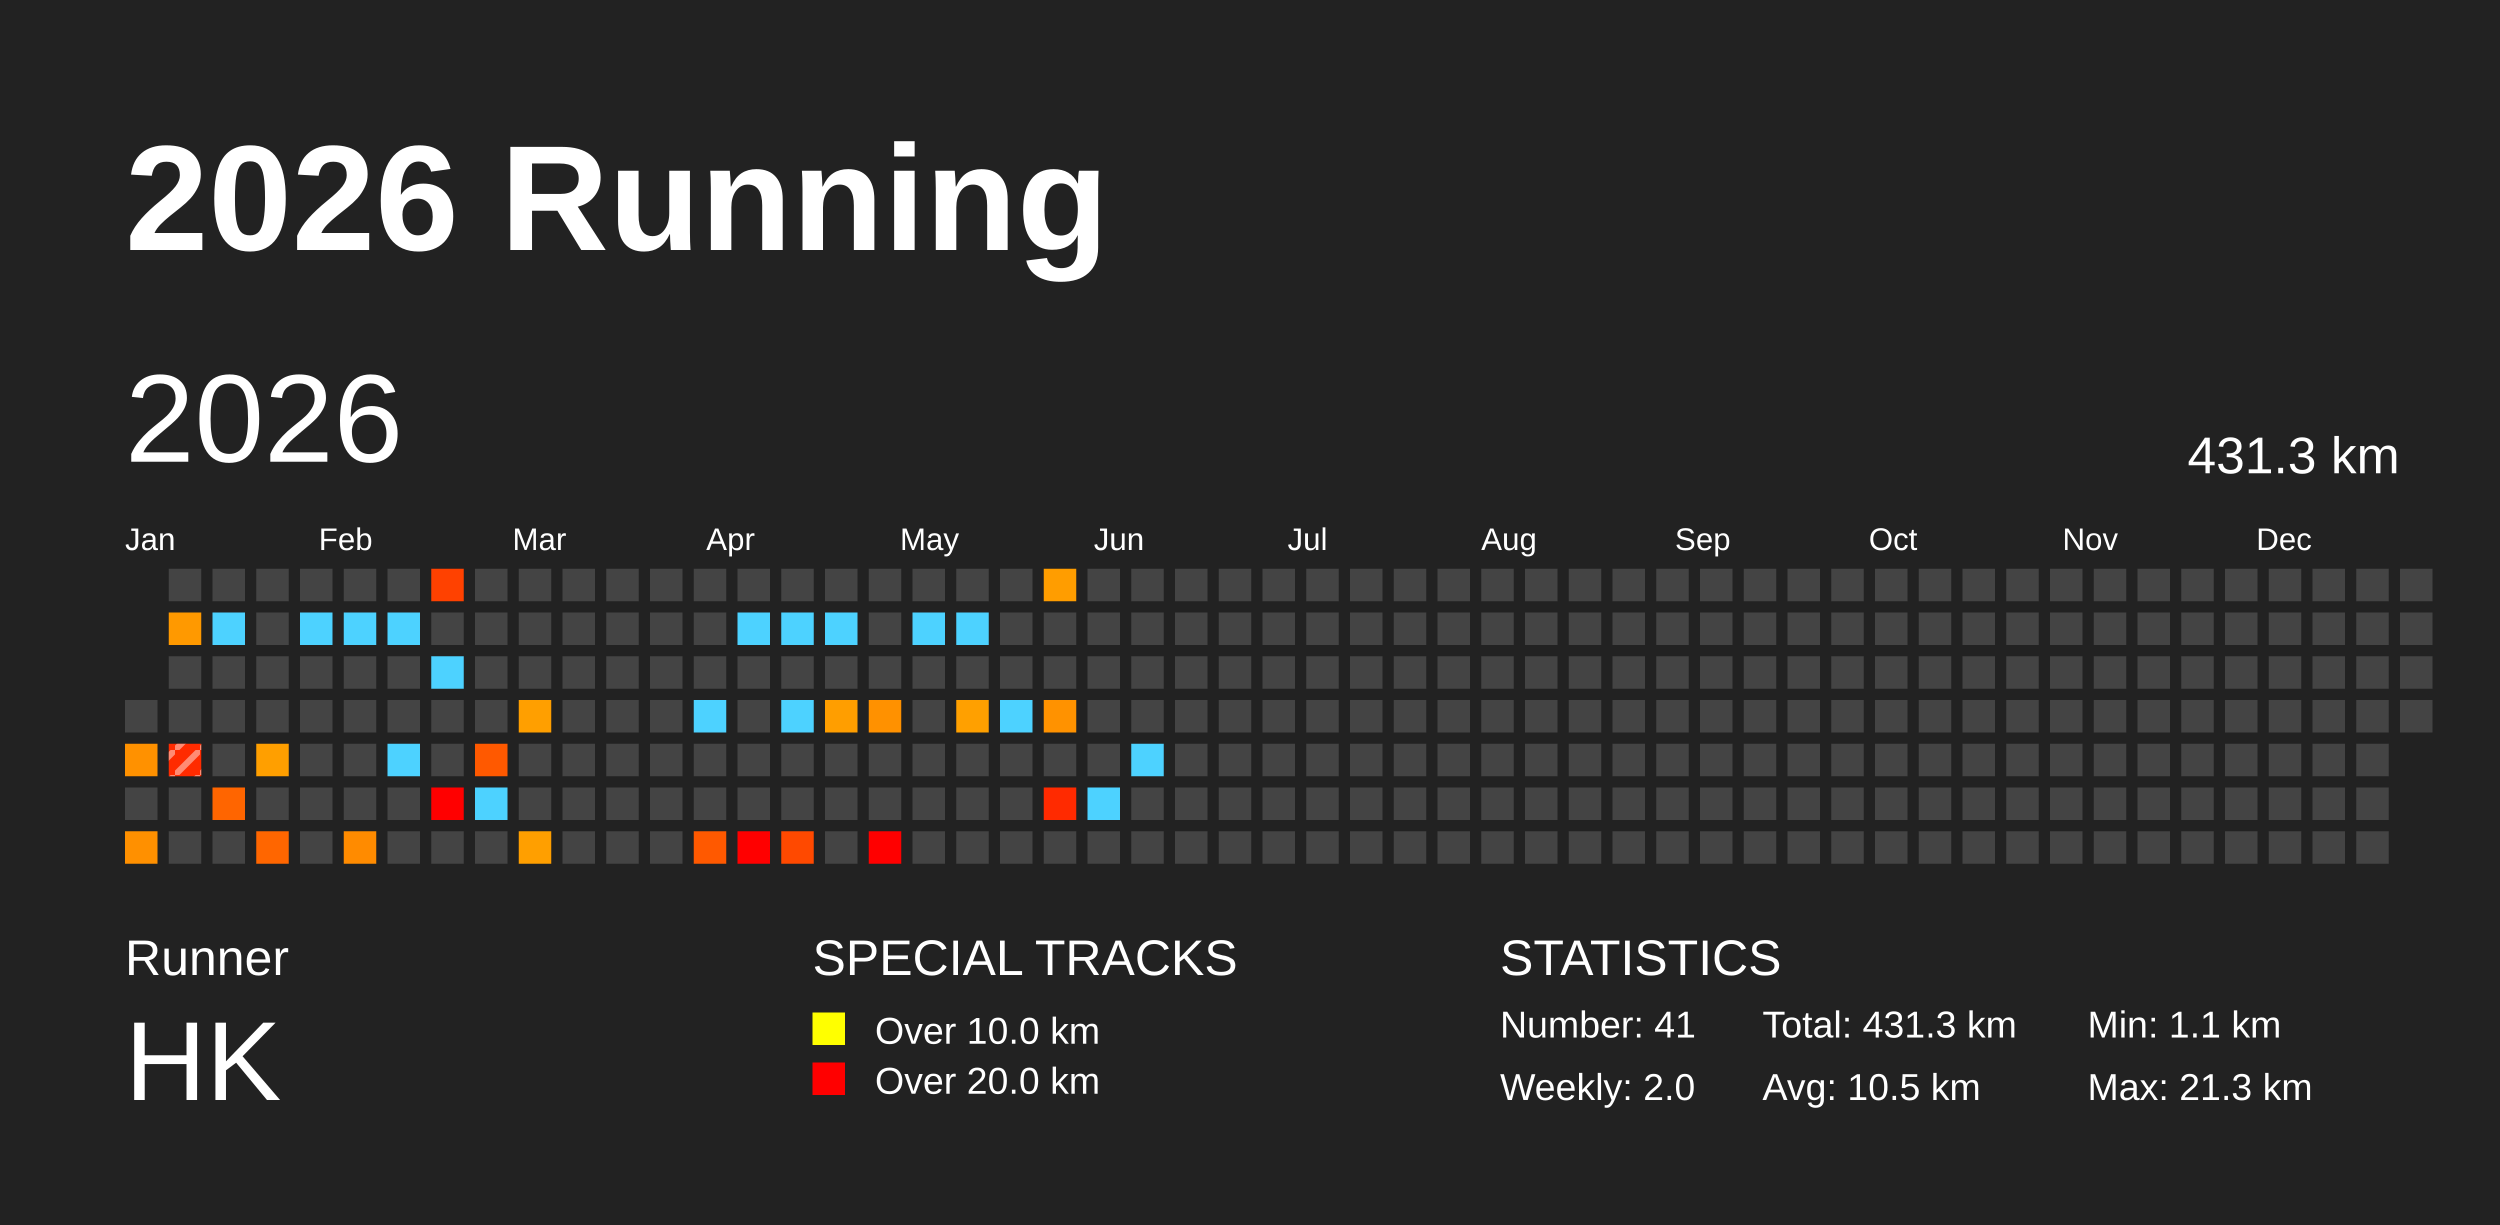
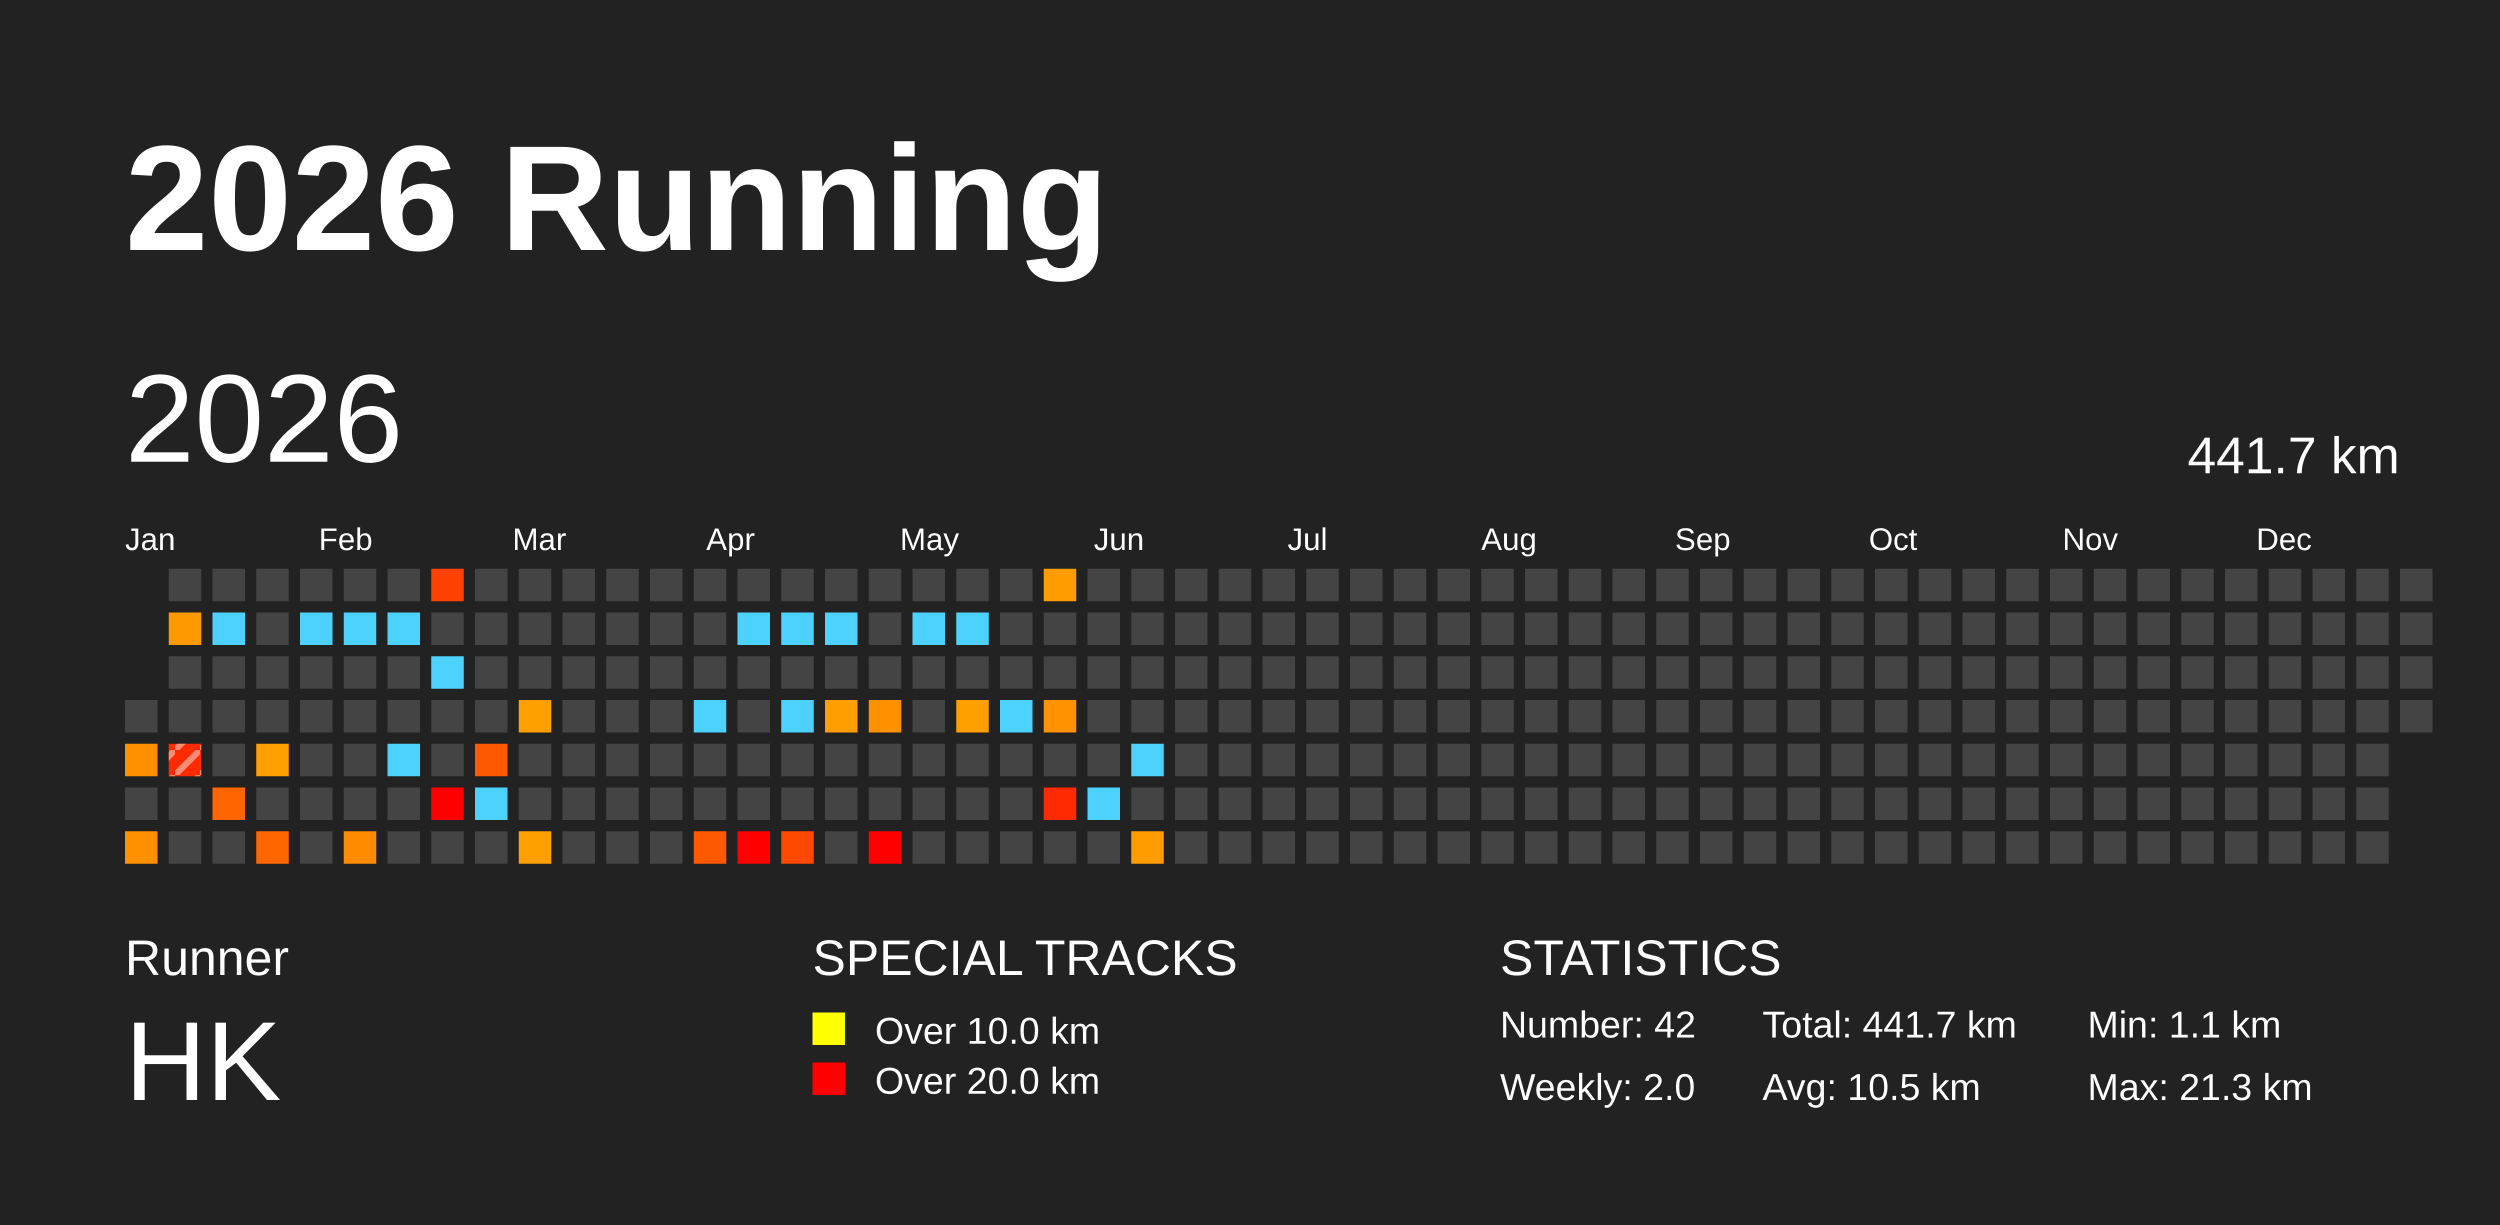
<svg xmlns="http://www.w3.org/2000/svg" baseProfile="full" height="98mm" version="1.1" viewBox="0,0,200,98" width="200mm">
  <defs>
    <pattern height="2" id="indoor-stripe" patternUnits="userSpaceOnUse" width="2">
      <line stroke="white" stroke-opacity="0.45" stroke-width="0.5" x1="0" x2="2" y1="2" y2="0" />
    </pattern>
  </defs>
  <rect fill="#222222" height="98" width="200" x="0" y="0" />
  <text fill="#FFFFFF" style="font-size:12px; font-family:Arial; font-weight:bold;" x="10" y="20">2026 Running</text>
  <text fill="#FFFFFF" style="font-size:4px; font-family:Arial" x="10" y="78">Runner</text>
  <text fill="#FFFFFF" style="font-size:9px; font-family:Arial" x="10" y="88">HK</text>
  <text fill="#FFFFFF" style="font-size:4px; font-family:Arial" x="65" y="78">SPECIAL TRACKS</text>
  <rect fill="yellow" height="2.6" width="2.6" x="65" y="81" />
  <text fill="#FFFFFF" style="font-size:3px; font-family:Arial" x="70" y="83.5">Over 10.0 km</text>
  <rect fill="red" height="2.6" width="2.6" x="65" y="85" />
  <text fill="#FFFFFF" style="font-size:3px; font-family:Arial" x="70" y="87.5">Over 20.0 km</text>
  <text fill="#FFFFFF" style="font-size:4px; font-family:Arial" x="120" y="78">STATISTICS</text>
-   <text fill="#FFFFFF" style="font-size:3px; font-family:Arial" x="120" y="83">Number: 41</text>
+   <text fill="#FFFFFF" style="font-size:3px; font-family:Arial" x="120" y="83">Number: 42</text>
  <text fill="#FFFFFF" style="font-size:3px; font-family:Arial" x="120" y="88">Weekly: 2.0</text>
-   <text fill="#FFFFFF" style="font-size:3px; font-family:Arial" x="141" y="83">Total: 431.3 km</text>
+   <text fill="#FFFFFF" style="font-size:3px; font-family:Arial" x="141" y="83">Total: 441.7 km</text>
  <text fill="#FFFFFF" style="font-size:3px; font-family:Arial" x="141" y="88">Avg: 10.5 km</text>
  <text fill="#FFFFFF" style="font-size:3px; font-family:Arial" x="167" y="83">Min: 1.1 km</text>
  <text fill="#FFFFFF" style="font-size:3px; font-family:Arial" x="167" y="88">Max: 21.3 km</text>
  <text dominant-baseline="hanging" fill="#FFFFFF" style="font-size:10.0px; font-family:Arial;" x="10" y="30">2026</text>
-   <text dominant-baseline="hanging" fill="#FFFFFF" style="font-size:4.125px; font-family:Arial;" x="175" y="35">431.3 km</text>
+   <text dominant-baseline="hanging" fill="#FFFFFF" style="font-size:4.125px; font-family:Arial;" x="175" y="35">441.7 km</text>
  <text fill="#FFFFFF" style="font-size:2.5px; font-family:Arial" x="10.0" y="44">Jan</text>
  <text fill="#FFFFFF" style="font-size:2.5px; font-family:Arial" x="25.5" y="44">Feb</text>
  <text fill="#FFFFFF" style="font-size:2.5px; font-family:Arial" x="41.0" y="44">Mar</text>
  <text fill="#FFFFFF" style="font-size:2.5px; font-family:Arial" x="56.5" y="44">Apr</text>
  <text fill="#FFFFFF" style="font-size:2.5px; font-family:Arial" x="72.0" y="44">May</text>
  <text fill="#FFFFFF" style="font-size:2.5px; font-family:Arial" x="87.5" y="44">Jun</text>
  <text fill="#FFFFFF" style="font-size:2.5px; font-family:Arial" x="103.0" y="44">Jul</text>
  <text fill="#FFFFFF" style="font-size:2.5px; font-family:Arial" x="118.5" y="44">Aug</text>
  <text fill="#FFFFFF" style="font-size:2.5px; font-family:Arial" x="134.0" y="44">Sep</text>
  <text fill="#FFFFFF" style="font-size:2.5px; font-family:Arial" x="149.5" y="44">Oct</text>
  <text fill="#FFFFFF" style="font-size:2.5px; font-family:Arial" x="165.0" y="44">Nov</text>
  <text fill="#FFFFFF" style="font-size:2.5px; font-family:Arial" x="180.5" y="44">Dec</text>
  <rect fill="#444444" height="2.6" width="2.6" x="10.0" y="56.0" />
  <rect fill="#ff9100" height="2.6" width="2.6" x="10.0" y="59.5" />
  <rect fill="#444444" height="2.6" width="2.6" x="10.0" y="63.0" />
  <rect fill="#ff9000" height="2.6" width="2.6" x="10.0" y="66.5" />
  <rect fill="#444444" height="2.6" width="2.6" x="13.5" y="45.5" />
  <rect fill="#ff9900" height="2.6" width="2.6" x="13.5" y="49.0" />
  <rect fill="#444444" height="2.6" width="2.6" x="13.5" y="52.5" />
  <rect fill="#444444" height="2.6" width="2.6" x="13.5" y="56.0" />
  <rect fill="#ff2b00" height="2.6" width="2.6" x="13.5" y="59.5" />
  <rect fill="url(#indoor-stripe)" height="2.6" style="pointer-events: none;" width="2.6" x="13.5" y="59.5" />
  <rect fill="#444444" height="2.6" width="2.6" x="13.5" y="63.0" />
  <rect fill="#444444" height="2.6" width="2.6" x="13.5" y="66.5" />
  <rect fill="#444444" height="2.6" width="2.6" x="17.0" y="45.5" />
  <rect fill="#4dd2ff" height="2.6" width="2.6" x="17.0" y="49.0" />
  <rect fill="#444444" height="2.6" width="2.6" x="17.0" y="52.5" />
  <rect fill="#444444" height="2.6" width="2.6" x="17.0" y="56.0" />
  <rect fill="#444444" height="2.6" width="2.6" x="17.0" y="59.5" />
  <rect fill="#ff6500" height="2.6" width="2.6" x="17.0" y="63.0" />
  <rect fill="#444444" height="2.6" width="2.6" x="17.0" y="66.5" />
  <rect fill="#444444" height="2.6" width="2.6" x="20.5" y="45.5" />
  <rect fill="#444444" height="2.6" width="2.6" x="20.5" y="49.0" />
  <rect fill="#444444" height="2.6" width="2.6" x="20.5" y="52.5" />
  <rect fill="#444444" height="2.6" width="2.6" x="20.5" y="56.0" />
  <rect fill="#ff9f00" height="2.6" width="2.6" x="20.5" y="59.5" />
  <rect fill="#444444" height="2.6" width="2.6" x="20.5" y="63.0" />
  <rect fill="#ff6600" height="2.6" width="2.6" x="20.5" y="66.5" />
  <rect fill="#444444" height="2.6" width="2.6" x="24.0" y="45.5" />
  <rect fill="#4dd2ff" height="2.6" width="2.6" x="24.0" y="49.0" />
  <rect fill="#444444" height="2.6" width="2.6" x="24.0" y="52.5" />
  <rect fill="#444444" height="2.6" width="2.6" x="24.0" y="56.0" />
  <rect fill="#444444" height="2.6" width="2.6" x="24.0" y="59.5" />
  <rect fill="#444444" height="2.6" width="2.6" x="24.0" y="63.0" />
  <rect fill="#444444" height="2.6" width="2.6" x="24.0" y="66.5" />
  <rect fill="#444444" height="2.6" width="2.6" x="27.5" y="45.5" />
  <rect fill="#4dd2ff" height="2.6" width="2.6" x="27.5" y="49.0" />
  <rect fill="#444444" height="2.6" width="2.6" x="27.5" y="52.5" />
  <rect fill="#444444" height="2.6" width="2.6" x="27.5" y="56.0" />
  <rect fill="#444444" height="2.6" width="2.6" x="27.5" y="59.5" />
  <rect fill="#444444" height="2.6" width="2.6" x="27.5" y="63.0" />
  <rect fill="#ff8b00" height="2.6" width="2.6" x="27.5" y="66.5" />
  <rect fill="#444444" height="2.6" width="2.6" x="31.0" y="45.5" />
  <rect fill="#4dd2ff" height="2.6" width="2.6" x="31.0" y="49.0" />
  <rect fill="#444444" height="2.6" width="2.6" x="31.0" y="52.5" />
  <rect fill="#444444" height="2.6" width="2.6" x="31.0" y="56.0" />
  <rect fill="#4dd2ff" height="2.6" width="2.6" x="31.0" y="59.5" />
  <rect fill="#444444" height="2.6" width="2.6" x="31.0" y="63.0" />
  <rect fill="#444444" height="2.6" width="2.6" x="31.0" y="66.5" />
  <rect fill="#ff4100" height="2.6" width="2.6" x="34.5" y="45.5" />
  <rect fill="#444444" height="2.6" width="2.6" x="34.5" y="49.0" />
  <rect fill="#4dd2ff" height="2.6" width="2.6" x="34.5" y="52.5" />
  <rect fill="#444444" height="2.6" width="2.6" x="34.5" y="56.0" />
  <rect fill="#444444" height="2.6" width="2.6" x="34.5" y="59.5" />
  <rect fill="red" height="2.6" width="2.6" x="34.5" y="63.0" />
  <rect fill="#444444" height="2.6" width="2.6" x="34.5" y="66.5" />
  <rect fill="#444444" height="2.6" width="2.6" x="38.0" y="45.5" />
  <rect fill="#444444" height="2.6" width="2.6" x="38.0" y="49.0" />
  <rect fill="#444444" height="2.6" width="2.6" x="38.0" y="52.5" />
  <rect fill="#444444" height="2.6" width="2.6" x="38.0" y="56.0" />
  <rect fill="#ff5900" height="2.6" width="2.6" x="38.0" y="59.5" />
  <rect fill="#4dd2ff" height="2.6" width="2.6" x="38.0" y="63.0" />
  <rect fill="#444444" height="2.6" width="2.6" x="38.0" y="66.5" />
  <rect fill="#444444" height="2.6" width="2.6" x="41.5" y="45.5" />
  <rect fill="#444444" height="2.6" width="2.6" x="41.5" y="49.0" />
  <rect fill="#444444" height="2.6" width="2.6" x="41.5" y="52.5" />
  <rect fill="#ff9f00" height="2.6" width="2.6" x="41.5" y="56.0" />
  <rect fill="#444444" height="2.6" width="2.6" x="41.5" y="59.5" />
  <rect fill="#444444" height="2.6" width="2.6" x="41.5" y="63.0" />
  <rect fill="#ff9f00" height="2.6" width="2.6" x="41.5" y="66.5" />
  <rect fill="#444444" height="2.6" width="2.6" x="45.0" y="45.5" />
  <rect fill="#444444" height="2.6" width="2.6" x="45.0" y="49.0" />
  <rect fill="#444444" height="2.6" width="2.6" x="45.0" y="52.5" />
  <rect fill="#444444" height="2.6" width="2.6" x="45.0" y="56.0" />
  <rect fill="#444444" height="2.6" width="2.6" x="45.0" y="59.5" />
  <rect fill="#444444" height="2.6" width="2.6" x="45.0" y="63.0" />
  <rect fill="#444444" height="2.6" width="2.6" x="45.0" y="66.5" />
  <rect fill="#444444" height="2.6" width="2.6" x="48.5" y="45.5" />
  <rect fill="#444444" height="2.6" width="2.6" x="48.5" y="49.0" />
  <rect fill="#444444" height="2.6" width="2.6" x="48.5" y="52.5" />
  <rect fill="#444444" height="2.6" width="2.6" x="48.5" y="56.0" />
  <rect fill="#444444" height="2.6" width="2.6" x="48.5" y="59.5" />
  <rect fill="#444444" height="2.6" width="2.6" x="48.5" y="63.0" />
  <rect fill="#444444" height="2.6" width="2.6" x="48.5" y="66.5" />
  <rect fill="#444444" height="2.6" width="2.6" x="52.0" y="45.5" />
  <rect fill="#444444" height="2.6" width="2.6" x="52.0" y="49.0" />
  <rect fill="#444444" height="2.6" width="2.6" x="52.0" y="52.5" />
  <rect fill="#444444" height="2.6" width="2.6" x="52.0" y="56.0" />
  <rect fill="#444444" height="2.6" width="2.6" x="52.0" y="59.5" />
  <rect fill="#444444" height="2.6" width="2.6" x="52.0" y="63.0" />
  <rect fill="#444444" height="2.6" width="2.6" x="52.0" y="66.5" />
  <rect fill="#444444" height="2.6" width="2.6" x="55.5" y="45.5" />
  <rect fill="#444444" height="2.6" width="2.6" x="55.5" y="49.0" />
  <rect fill="#444444" height="2.6" width="2.6" x="55.5" y="52.5" />
  <rect fill="#4dd2ff" height="2.6" width="2.6" x="55.5" y="56.0" />
  <rect fill="#444444" height="2.6" width="2.6" x="55.5" y="59.5" />
  <rect fill="#444444" height="2.6" width="2.6" x="55.5" y="63.0" />
  <rect fill="#ff5900" height="2.6" width="2.6" x="55.5" y="66.5" />
  <rect fill="#444444" height="2.6" width="2.6" x="59.0" y="45.5" />
  <rect fill="#4dd2ff" height="2.6" width="2.6" x="59.0" y="49.0" />
  <rect fill="#444444" height="2.6" width="2.6" x="59.0" y="52.5" />
  <rect fill="#444444" height="2.6" width="2.6" x="59.0" y="56.0" />
  <rect fill="#444444" height="2.6" width="2.6" x="59.0" y="59.5" />
  <rect fill="#444444" height="2.6" width="2.6" x="59.0" y="63.0" />
  <rect fill="red" height="2.6" width="2.6" x="59.0" y="66.5" />
  <rect fill="#444444" height="2.6" width="2.6" x="62.5" y="45.5" />
  <rect fill="#4dd2ff" height="2.6" width="2.6" x="62.5" y="49.0" />
  <rect fill="#444444" height="2.6" width="2.6" x="62.5" y="52.5" />
  <rect fill="#4dd2ff" height="2.6" width="2.6" x="62.5" y="56.0" />
  <rect fill="#444444" height="2.6" width="2.6" x="62.5" y="59.5" />
  <rect fill="#444444" height="2.6" width="2.6" x="62.5" y="63.0" />
  <rect fill="#ff4900" height="2.6" width="2.6" x="62.5" y="66.5" />
  <rect fill="#444444" height="2.6" width="2.6" x="66.0" y="45.5" />
  <rect fill="#4dd2ff" height="2.6" width="2.6" x="66.0" y="49.0" />
  <rect fill="#444444" height="2.6" width="2.6" x="66.0" y="52.5" />
  <rect fill="#ff9e00" height="2.6" width="2.6" x="66.0" y="56.0" />
  <rect fill="#444444" height="2.6" width="2.6" x="66.0" y="59.5" />
  <rect fill="#444444" height="2.6" width="2.6" x="66.0" y="63.0" />
  <rect fill="#444444" height="2.6" width="2.6" x="66.0" y="66.5" />
  <rect fill="#444444" height="2.6" width="2.6" x="69.5" y="45.5" />
  <rect fill="#444444" height="2.6" width="2.6" x="69.5" y="49.0" />
  <rect fill="#444444" height="2.6" width="2.6" x="69.5" y="52.5" />
  <rect fill="#ff9100" height="2.6" width="2.6" x="69.5" y="56.0" />
  <rect fill="#444444" height="2.6" width="2.6" x="69.5" y="59.5" />
  <rect fill="#444444" height="2.6" width="2.6" x="69.5" y="63.0" />
  <rect fill="red" height="2.6" width="2.6" x="69.5" y="66.5" />
  <rect fill="#444444" height="2.6" width="2.6" x="73.0" y="45.5" />
  <rect fill="#4dd2ff" height="2.6" width="2.6" x="73.0" y="49.0" />
  <rect fill="#444444" height="2.6" width="2.6" x="73.0" y="52.5" />
  <rect fill="#444444" height="2.6" width="2.6" x="73.0" y="56.0" />
  <rect fill="#444444" height="2.6" width="2.6" x="73.0" y="59.5" />
  <rect fill="#444444" height="2.6" width="2.6" x="73.0" y="63.0" />
  <rect fill="#444444" height="2.6" width="2.6" x="73.0" y="66.5" />
  <rect fill="#444444" height="2.6" width="2.6" x="76.5" y="45.5" />
  <rect fill="#4dd2ff" height="2.6" width="2.6" x="76.5" y="49.0" />
  <rect fill="#444444" height="2.6" width="2.6" x="76.5" y="52.5" />
  <rect fill="#ffa000" height="2.6" width="2.6" x="76.5" y="56.0" />
  <rect fill="#444444" height="2.6" width="2.6" x="76.5" y="59.5" />
  <rect fill="#444444" height="2.6" width="2.6" x="76.5" y="63.0" />
  <rect fill="#444444" height="2.6" width="2.6" x="76.5" y="66.5" />
  <rect fill="#444444" height="2.6" width="2.6" x="80.0" y="45.5" />
  <rect fill="#444444" height="2.6" width="2.6" x="80.0" y="49.0" />
  <rect fill="#444444" height="2.6" width="2.6" x="80.0" y="52.5" />
  <rect fill="#4dd2ff" height="2.6" width="2.6" x="80.0" y="56.0" />
  <rect fill="#444444" height="2.6" width="2.6" x="80.0" y="59.5" />
  <rect fill="#444444" height="2.6" width="2.6" x="80.0" y="63.0" />
  <rect fill="#444444" height="2.6" width="2.6" x="80.0" y="66.5" />
  <rect fill="#ff9d00" height="2.6" width="2.6" x="83.5" y="45.5" />
  <rect fill="#444444" height="2.6" width="2.6" x="83.5" y="49.0" />
  <rect fill="#444444" height="2.6" width="2.6" x="83.5" y="52.5" />
  <rect fill="#ff9200" height="2.6" width="2.6" x="83.5" y="56.0" />
  <rect fill="#444444" height="2.6" width="2.6" x="83.5" y="59.5" />
  <rect fill="#ff2a00" height="2.6" width="2.6" x="83.5" y="63.0" />
  <rect fill="#444444" height="2.6" width="2.6" x="83.5" y="66.5" />
  <rect fill="#444444" height="2.6" width="2.6" x="87.0" y="45.5" />
  <rect fill="#444444" height="2.6" width="2.6" x="87.0" y="49.0" />
  <rect fill="#444444" height="2.6" width="2.6" x="87.0" y="52.5" />
  <rect fill="#444444" height="2.6" width="2.6" x="87.0" y="56.0" />
  <rect fill="#444444" height="2.6" width="2.6" x="87.0" y="59.5" />
  <rect fill="#4dd2ff" height="2.6" width="2.6" x="87.0" y="63.0" />
  <rect fill="#444444" height="2.6" width="2.6" x="87.0" y="66.5" />
  <rect fill="#444444" height="2.6" width="2.6" x="90.5" y="45.5" />
  <rect fill="#444444" height="2.6" width="2.6" x="90.5" y="49.0" />
  <rect fill="#444444" height="2.6" width="2.6" x="90.5" y="52.5" />
  <rect fill="#444444" height="2.6" width="2.6" x="90.5" y="56.0" />
  <rect fill="#4dd2ff" height="2.6" width="2.6" x="90.5" y="59.5" />
  <rect fill="#444444" height="2.6" width="2.6" x="90.5" y="63.0" />
-   <rect fill="#444444" height="2.6" width="2.6" x="90.5" y="66.5" />
+   <rect fill="#ff9c00" height="2.6" width="2.6" x="90.5" y="66.5" />
  <rect fill="#444444" height="2.6" width="2.6" x="94.0" y="45.5" />
  <rect fill="#444444" height="2.6" width="2.6" x="94.0" y="49.0" />
  <rect fill="#444444" height="2.6" width="2.6" x="94.0" y="52.5" />
  <rect fill="#444444" height="2.6" width="2.6" x="94.0" y="56.0" />
  <rect fill="#444444" height="2.6" width="2.6" x="94.0" y="59.5" />
  <rect fill="#444444" height="2.6" width="2.6" x="94.0" y="63.0" />
  <rect fill="#444444" height="2.6" width="2.6" x="94.0" y="66.5" />
  <rect fill="#444444" height="2.6" width="2.6" x="97.5" y="45.5" />
  <rect fill="#444444" height="2.6" width="2.6" x="97.5" y="49.0" />
  <rect fill="#444444" height="2.6" width="2.6" x="97.5" y="52.5" />
  <rect fill="#444444" height="2.6" width="2.6" x="97.5" y="56.0" />
  <rect fill="#444444" height="2.6" width="2.6" x="97.5" y="59.5" />
  <rect fill="#444444" height="2.6" width="2.6" x="97.5" y="63.0" />
  <rect fill="#444444" height="2.6" width="2.6" x="97.5" y="66.5" />
  <rect fill="#444444" height="2.6" width="2.6" x="101.0" y="45.5" />
  <rect fill="#444444" height="2.6" width="2.6" x="101.0" y="49.0" />
  <rect fill="#444444" height="2.6" width="2.6" x="101.0" y="52.5" />
  <rect fill="#444444" height="2.6" width="2.6" x="101.0" y="56.0" />
  <rect fill="#444444" height="2.6" width="2.6" x="101.0" y="59.5" />
  <rect fill="#444444" height="2.6" width="2.6" x="101.0" y="63.0" />
  <rect fill="#444444" height="2.6" width="2.6" x="101.0" y="66.5" />
  <rect fill="#444444" height="2.6" width="2.6" x="104.5" y="45.5" />
  <rect fill="#444444" height="2.6" width="2.6" x="104.5" y="49.0" />
  <rect fill="#444444" height="2.6" width="2.6" x="104.5" y="52.5" />
  <rect fill="#444444" height="2.6" width="2.6" x="104.5" y="56.0" />
  <rect fill="#444444" height="2.6" width="2.6" x="104.5" y="59.5" />
  <rect fill="#444444" height="2.6" width="2.6" x="104.5" y="63.0" />
  <rect fill="#444444" height="2.6" width="2.6" x="104.5" y="66.5" />
  <rect fill="#444444" height="2.6" width="2.6" x="108.0" y="45.5" />
  <rect fill="#444444" height="2.6" width="2.6" x="108.0" y="49.0" />
  <rect fill="#444444" height="2.6" width="2.6" x="108.0" y="52.5" />
  <rect fill="#444444" height="2.6" width="2.6" x="108.0" y="56.0" />
  <rect fill="#444444" height="2.6" width="2.6" x="108.0" y="59.5" />
  <rect fill="#444444" height="2.6" width="2.6" x="108.0" y="63.0" />
  <rect fill="#444444" height="2.6" width="2.6" x="108.0" y="66.5" />
  <rect fill="#444444" height="2.6" width="2.6" x="111.5" y="45.5" />
  <rect fill="#444444" height="2.6" width="2.6" x="111.5" y="49.0" />
  <rect fill="#444444" height="2.6" width="2.6" x="111.5" y="52.5" />
  <rect fill="#444444" height="2.6" width="2.6" x="111.5" y="56.0" />
  <rect fill="#444444" height="2.6" width="2.6" x="111.5" y="59.5" />
  <rect fill="#444444" height="2.6" width="2.6" x="111.5" y="63.0" />
  <rect fill="#444444" height="2.6" width="2.6" x="111.5" y="66.5" />
  <rect fill="#444444" height="2.6" width="2.6" x="115.0" y="45.5" />
  <rect fill="#444444" height="2.6" width="2.6" x="115.0" y="49.0" />
  <rect fill="#444444" height="2.6" width="2.6" x="115.0" y="52.5" />
  <rect fill="#444444" height="2.6" width="2.6" x="115.0" y="56.0" />
  <rect fill="#444444" height="2.6" width="2.6" x="115.0" y="59.5" />
  <rect fill="#444444" height="2.6" width="2.6" x="115.0" y="63.0" />
  <rect fill="#444444" height="2.6" width="2.6" x="115.0" y="66.5" />
  <rect fill="#444444" height="2.6" width="2.6" x="118.5" y="45.5" />
  <rect fill="#444444" height="2.6" width="2.6" x="118.5" y="49.0" />
  <rect fill="#444444" height="2.6" width="2.6" x="118.5" y="52.5" />
  <rect fill="#444444" height="2.6" width="2.6" x="118.5" y="56.0" />
  <rect fill="#444444" height="2.6" width="2.6" x="118.5" y="59.5" />
  <rect fill="#444444" height="2.6" width="2.6" x="118.5" y="63.0" />
  <rect fill="#444444" height="2.6" width="2.6" x="118.5" y="66.5" />
  <rect fill="#444444" height="2.6" width="2.6" x="122.0" y="45.5" />
  <rect fill="#444444" height="2.6" width="2.6" x="122.0" y="49.0" />
  <rect fill="#444444" height="2.6" width="2.6" x="122.0" y="52.5" />
  <rect fill="#444444" height="2.6" width="2.6" x="122.0" y="56.0" />
  <rect fill="#444444" height="2.6" width="2.6" x="122.0" y="59.5" />
  <rect fill="#444444" height="2.6" width="2.6" x="122.0" y="63.0" />
  <rect fill="#444444" height="2.6" width="2.6" x="122.0" y="66.5" />
  <rect fill="#444444" height="2.6" width="2.6" x="125.5" y="45.5" />
  <rect fill="#444444" height="2.6" width="2.6" x="125.5" y="49.0" />
  <rect fill="#444444" height="2.6" width="2.6" x="125.5" y="52.5" />
  <rect fill="#444444" height="2.6" width="2.6" x="125.5" y="56.0" />
  <rect fill="#444444" height="2.6" width="2.6" x="125.5" y="59.5" />
  <rect fill="#444444" height="2.6" width="2.6" x="125.5" y="63.0" />
  <rect fill="#444444" height="2.6" width="2.6" x="125.5" y="66.5" />
  <rect fill="#444444" height="2.6" width="2.6" x="129.0" y="45.5" />
  <rect fill="#444444" height="2.6" width="2.6" x="129.0" y="49.0" />
  <rect fill="#444444" height="2.6" width="2.6" x="129.0" y="52.5" />
  <rect fill="#444444" height="2.6" width="2.6" x="129.0" y="56.0" />
  <rect fill="#444444" height="2.6" width="2.6" x="129.0" y="59.5" />
  <rect fill="#444444" height="2.6" width="2.6" x="129.0" y="63.0" />
  <rect fill="#444444" height="2.6" width="2.6" x="129.0" y="66.5" />
  <rect fill="#444444" height="2.6" width="2.6" x="132.5" y="45.5" />
  <rect fill="#444444" height="2.6" width="2.6" x="132.5" y="49.0" />
  <rect fill="#444444" height="2.6" width="2.6" x="132.5" y="52.5" />
  <rect fill="#444444" height="2.6" width="2.6" x="132.5" y="56.0" />
  <rect fill="#444444" height="2.6" width="2.6" x="132.5" y="59.5" />
  <rect fill="#444444" height="2.6" width="2.6" x="132.5" y="63.0" />
  <rect fill="#444444" height="2.6" width="2.6" x="132.5" y="66.5" />
  <rect fill="#444444" height="2.6" width="2.6" x="136.0" y="45.5" />
  <rect fill="#444444" height="2.6" width="2.6" x="136.0" y="49.0" />
  <rect fill="#444444" height="2.6" width="2.6" x="136.0" y="52.5" />
  <rect fill="#444444" height="2.6" width="2.6" x="136.0" y="56.0" />
  <rect fill="#444444" height="2.6" width="2.6" x="136.0" y="59.5" />
  <rect fill="#444444" height="2.6" width="2.6" x="136.0" y="63.0" />
  <rect fill="#444444" height="2.6" width="2.6" x="136.0" y="66.5" />
  <rect fill="#444444" height="2.6" width="2.6" x="139.5" y="45.5" />
  <rect fill="#444444" height="2.6" width="2.6" x="139.5" y="49.0" />
  <rect fill="#444444" height="2.6" width="2.6" x="139.5" y="52.5" />
  <rect fill="#444444" height="2.6" width="2.6" x="139.5" y="56.0" />
  <rect fill="#444444" height="2.6" width="2.6" x="139.5" y="59.5" />
  <rect fill="#444444" height="2.6" width="2.6" x="139.5" y="63.0" />
  <rect fill="#444444" height="2.6" width="2.6" x="139.5" y="66.5" />
  <rect fill="#444444" height="2.6" width="2.6" x="143.0" y="45.5" />
  <rect fill="#444444" height="2.6" width="2.6" x="143.0" y="49.0" />
  <rect fill="#444444" height="2.6" width="2.6" x="143.0" y="52.5" />
  <rect fill="#444444" height="2.6" width="2.6" x="143.0" y="56.0" />
  <rect fill="#444444" height="2.6" width="2.6" x="143.0" y="59.5" />
  <rect fill="#444444" height="2.6" width="2.6" x="143.0" y="63.0" />
  <rect fill="#444444" height="2.6" width="2.6" x="143.0" y="66.5" />
  <rect fill="#444444" height="2.6" width="2.6" x="146.5" y="45.5" />
  <rect fill="#444444" height="2.6" width="2.6" x="146.5" y="49.0" />
  <rect fill="#444444" height="2.6" width="2.6" x="146.5" y="52.5" />
  <rect fill="#444444" height="2.6" width="2.6" x="146.5" y="56.0" />
  <rect fill="#444444" height="2.6" width="2.6" x="146.5" y="59.5" />
  <rect fill="#444444" height="2.6" width="2.6" x="146.5" y="63.0" />
  <rect fill="#444444" height="2.6" width="2.6" x="146.5" y="66.5" />
  <rect fill="#444444" height="2.6" width="2.6" x="150.0" y="45.5" />
  <rect fill="#444444" height="2.6" width="2.6" x="150.0" y="49.0" />
  <rect fill="#444444" height="2.6" width="2.6" x="150.0" y="52.5" />
  <rect fill="#444444" height="2.6" width="2.6" x="150.0" y="56.0" />
  <rect fill="#444444" height="2.6" width="2.6" x="150.0" y="59.5" />
  <rect fill="#444444" height="2.6" width="2.6" x="150.0" y="63.0" />
  <rect fill="#444444" height="2.6" width="2.6" x="150.0" y="66.5" />
  <rect fill="#444444" height="2.6" width="2.6" x="153.5" y="45.5" />
  <rect fill="#444444" height="2.6" width="2.6" x="153.5" y="49.0" />
  <rect fill="#444444" height="2.6" width="2.6" x="153.5" y="52.5" />
  <rect fill="#444444" height="2.6" width="2.6" x="153.5" y="56.0" />
  <rect fill="#444444" height="2.6" width="2.6" x="153.5" y="59.5" />
  <rect fill="#444444" height="2.6" width="2.6" x="153.5" y="63.0" />
  <rect fill="#444444" height="2.6" width="2.6" x="153.5" y="66.5" />
  <rect fill="#444444" height="2.6" width="2.6" x="157.0" y="45.5" />
  <rect fill="#444444" height="2.6" width="2.6" x="157.0" y="49.0" />
  <rect fill="#444444" height="2.6" width="2.6" x="157.0" y="52.5" />
  <rect fill="#444444" height="2.6" width="2.6" x="157.0" y="56.0" />
  <rect fill="#444444" height="2.6" width="2.6" x="157.0" y="59.5" />
  <rect fill="#444444" height="2.6" width="2.6" x="157.0" y="63.0" />
  <rect fill="#444444" height="2.6" width="2.6" x="157.0" y="66.5" />
  <rect fill="#444444" height="2.6" width="2.6" x="160.5" y="45.5" />
  <rect fill="#444444" height="2.6" width="2.6" x="160.5" y="49.0" />
  <rect fill="#444444" height="2.6" width="2.6" x="160.5" y="52.5" />
  <rect fill="#444444" height="2.6" width="2.6" x="160.5" y="56.0" />
  <rect fill="#444444" height="2.6" width="2.6" x="160.5" y="59.5" />
  <rect fill="#444444" height="2.6" width="2.6" x="160.5" y="63.0" />
  <rect fill="#444444" height="2.6" width="2.6" x="160.5" y="66.5" />
  <rect fill="#444444" height="2.6" width="2.6" x="164.0" y="45.5" />
  <rect fill="#444444" height="2.6" width="2.6" x="164.0" y="49.0" />
  <rect fill="#444444" height="2.6" width="2.6" x="164.0" y="52.5" />
  <rect fill="#444444" height="2.6" width="2.6" x="164.0" y="56.0" />
  <rect fill="#444444" height="2.6" width="2.6" x="164.0" y="59.5" />
  <rect fill="#444444" height="2.6" width="2.6" x="164.0" y="63.0" />
  <rect fill="#444444" height="2.6" width="2.6" x="164.0" y="66.5" />
  <rect fill="#444444" height="2.6" width="2.6" x="167.5" y="45.5" />
  <rect fill="#444444" height="2.6" width="2.6" x="167.5" y="49.0" />
  <rect fill="#444444" height="2.6" width="2.6" x="167.5" y="52.5" />
  <rect fill="#444444" height="2.6" width="2.6" x="167.5" y="56.0" />
  <rect fill="#444444" height="2.6" width="2.6" x="167.5" y="59.5" />
  <rect fill="#444444" height="2.6" width="2.6" x="167.5" y="63.0" />
  <rect fill="#444444" height="2.6" width="2.6" x="167.5" y="66.5" />
  <rect fill="#444444" height="2.6" width="2.6" x="171.0" y="45.5" />
  <rect fill="#444444" height="2.6" width="2.6" x="171.0" y="49.0" />
  <rect fill="#444444" height="2.6" width="2.6" x="171.0" y="52.5" />
  <rect fill="#444444" height="2.6" width="2.6" x="171.0" y="56.0" />
  <rect fill="#444444" height="2.6" width="2.6" x="171.0" y="59.5" />
  <rect fill="#444444" height="2.6" width="2.6" x="171.0" y="63.0" />
  <rect fill="#444444" height="2.6" width="2.6" x="171.0" y="66.5" />
  <rect fill="#444444" height="2.6" width="2.6" x="174.5" y="45.5" />
  <rect fill="#444444" height="2.6" width="2.6" x="174.5" y="49.0" />
  <rect fill="#444444" height="2.6" width="2.6" x="174.5" y="52.5" />
  <rect fill="#444444" height="2.6" width="2.6" x="174.5" y="56.0" />
  <rect fill="#444444" height="2.6" width="2.6" x="174.5" y="59.5" />
  <rect fill="#444444" height="2.6" width="2.6" x="174.5" y="63.0" />
  <rect fill="#444444" height="2.6" width="2.6" x="174.5" y="66.5" />
  <rect fill="#444444" height="2.6" width="2.6" x="178.0" y="45.5" />
  <rect fill="#444444" height="2.6" width="2.6" x="178.0" y="49.0" />
  <rect fill="#444444" height="2.6" width="2.6" x="178.0" y="52.5" />
  <rect fill="#444444" height="2.6" width="2.6" x="178.0" y="56.0" />
  <rect fill="#444444" height="2.6" width="2.6" x="178.0" y="59.5" />
  <rect fill="#444444" height="2.6" width="2.6" x="178.0" y="63.0" />
  <rect fill="#444444" height="2.6" width="2.6" x="178.0" y="66.5" />
  <rect fill="#444444" height="2.6" width="2.6" x="181.5" y="45.5" />
  <rect fill="#444444" height="2.6" width="2.6" x="181.5" y="49.0" />
  <rect fill="#444444" height="2.6" width="2.6" x="181.5" y="52.5" />
  <rect fill="#444444" height="2.6" width="2.6" x="181.5" y="56.0" />
  <rect fill="#444444" height="2.6" width="2.6" x="181.5" y="59.5" />
  <rect fill="#444444" height="2.6" width="2.6" x="181.5" y="63.0" />
  <rect fill="#444444" height="2.6" width="2.6" x="181.5" y="66.5" />
  <rect fill="#444444" height="2.6" width="2.6" x="185.0" y="45.5" />
  <rect fill="#444444" height="2.6" width="2.6" x="185.0" y="49.0" />
  <rect fill="#444444" height="2.6" width="2.6" x="185.0" y="52.5" />
  <rect fill="#444444" height="2.6" width="2.6" x="185.0" y="56.0" />
  <rect fill="#444444" height="2.6" width="2.6" x="185.0" y="59.5" />
  <rect fill="#444444" height="2.6" width="2.6" x="185.0" y="63.0" />
  <rect fill="#444444" height="2.6" width="2.6" x="185.0" y="66.5" />
  <rect fill="#444444" height="2.6" width="2.6" x="188.5" y="45.5" />
  <rect fill="#444444" height="2.6" width="2.6" x="188.5" y="49.0" />
  <rect fill="#444444" height="2.6" width="2.6" x="188.5" y="52.5" />
  <rect fill="#444444" height="2.6" width="2.6" x="188.5" y="56.0" />
  <rect fill="#444444" height="2.6" width="2.6" x="188.5" y="59.5" />
  <rect fill="#444444" height="2.6" width="2.6" x="188.5" y="63.0" />
  <rect fill="#444444" height="2.6" width="2.6" x="188.5" y="66.5" />
  <rect fill="#444444" height="2.6" width="2.6" x="192.0" y="45.5" />
  <rect fill="#444444" height="2.6" width="2.6" x="192.0" y="49.0" />
  <rect fill="#444444" height="2.6" width="2.6" x="192.0" y="52.5" />
  <rect fill="#444444" height="2.6" width="2.6" x="192.0" y="56.0" />
</svg>
